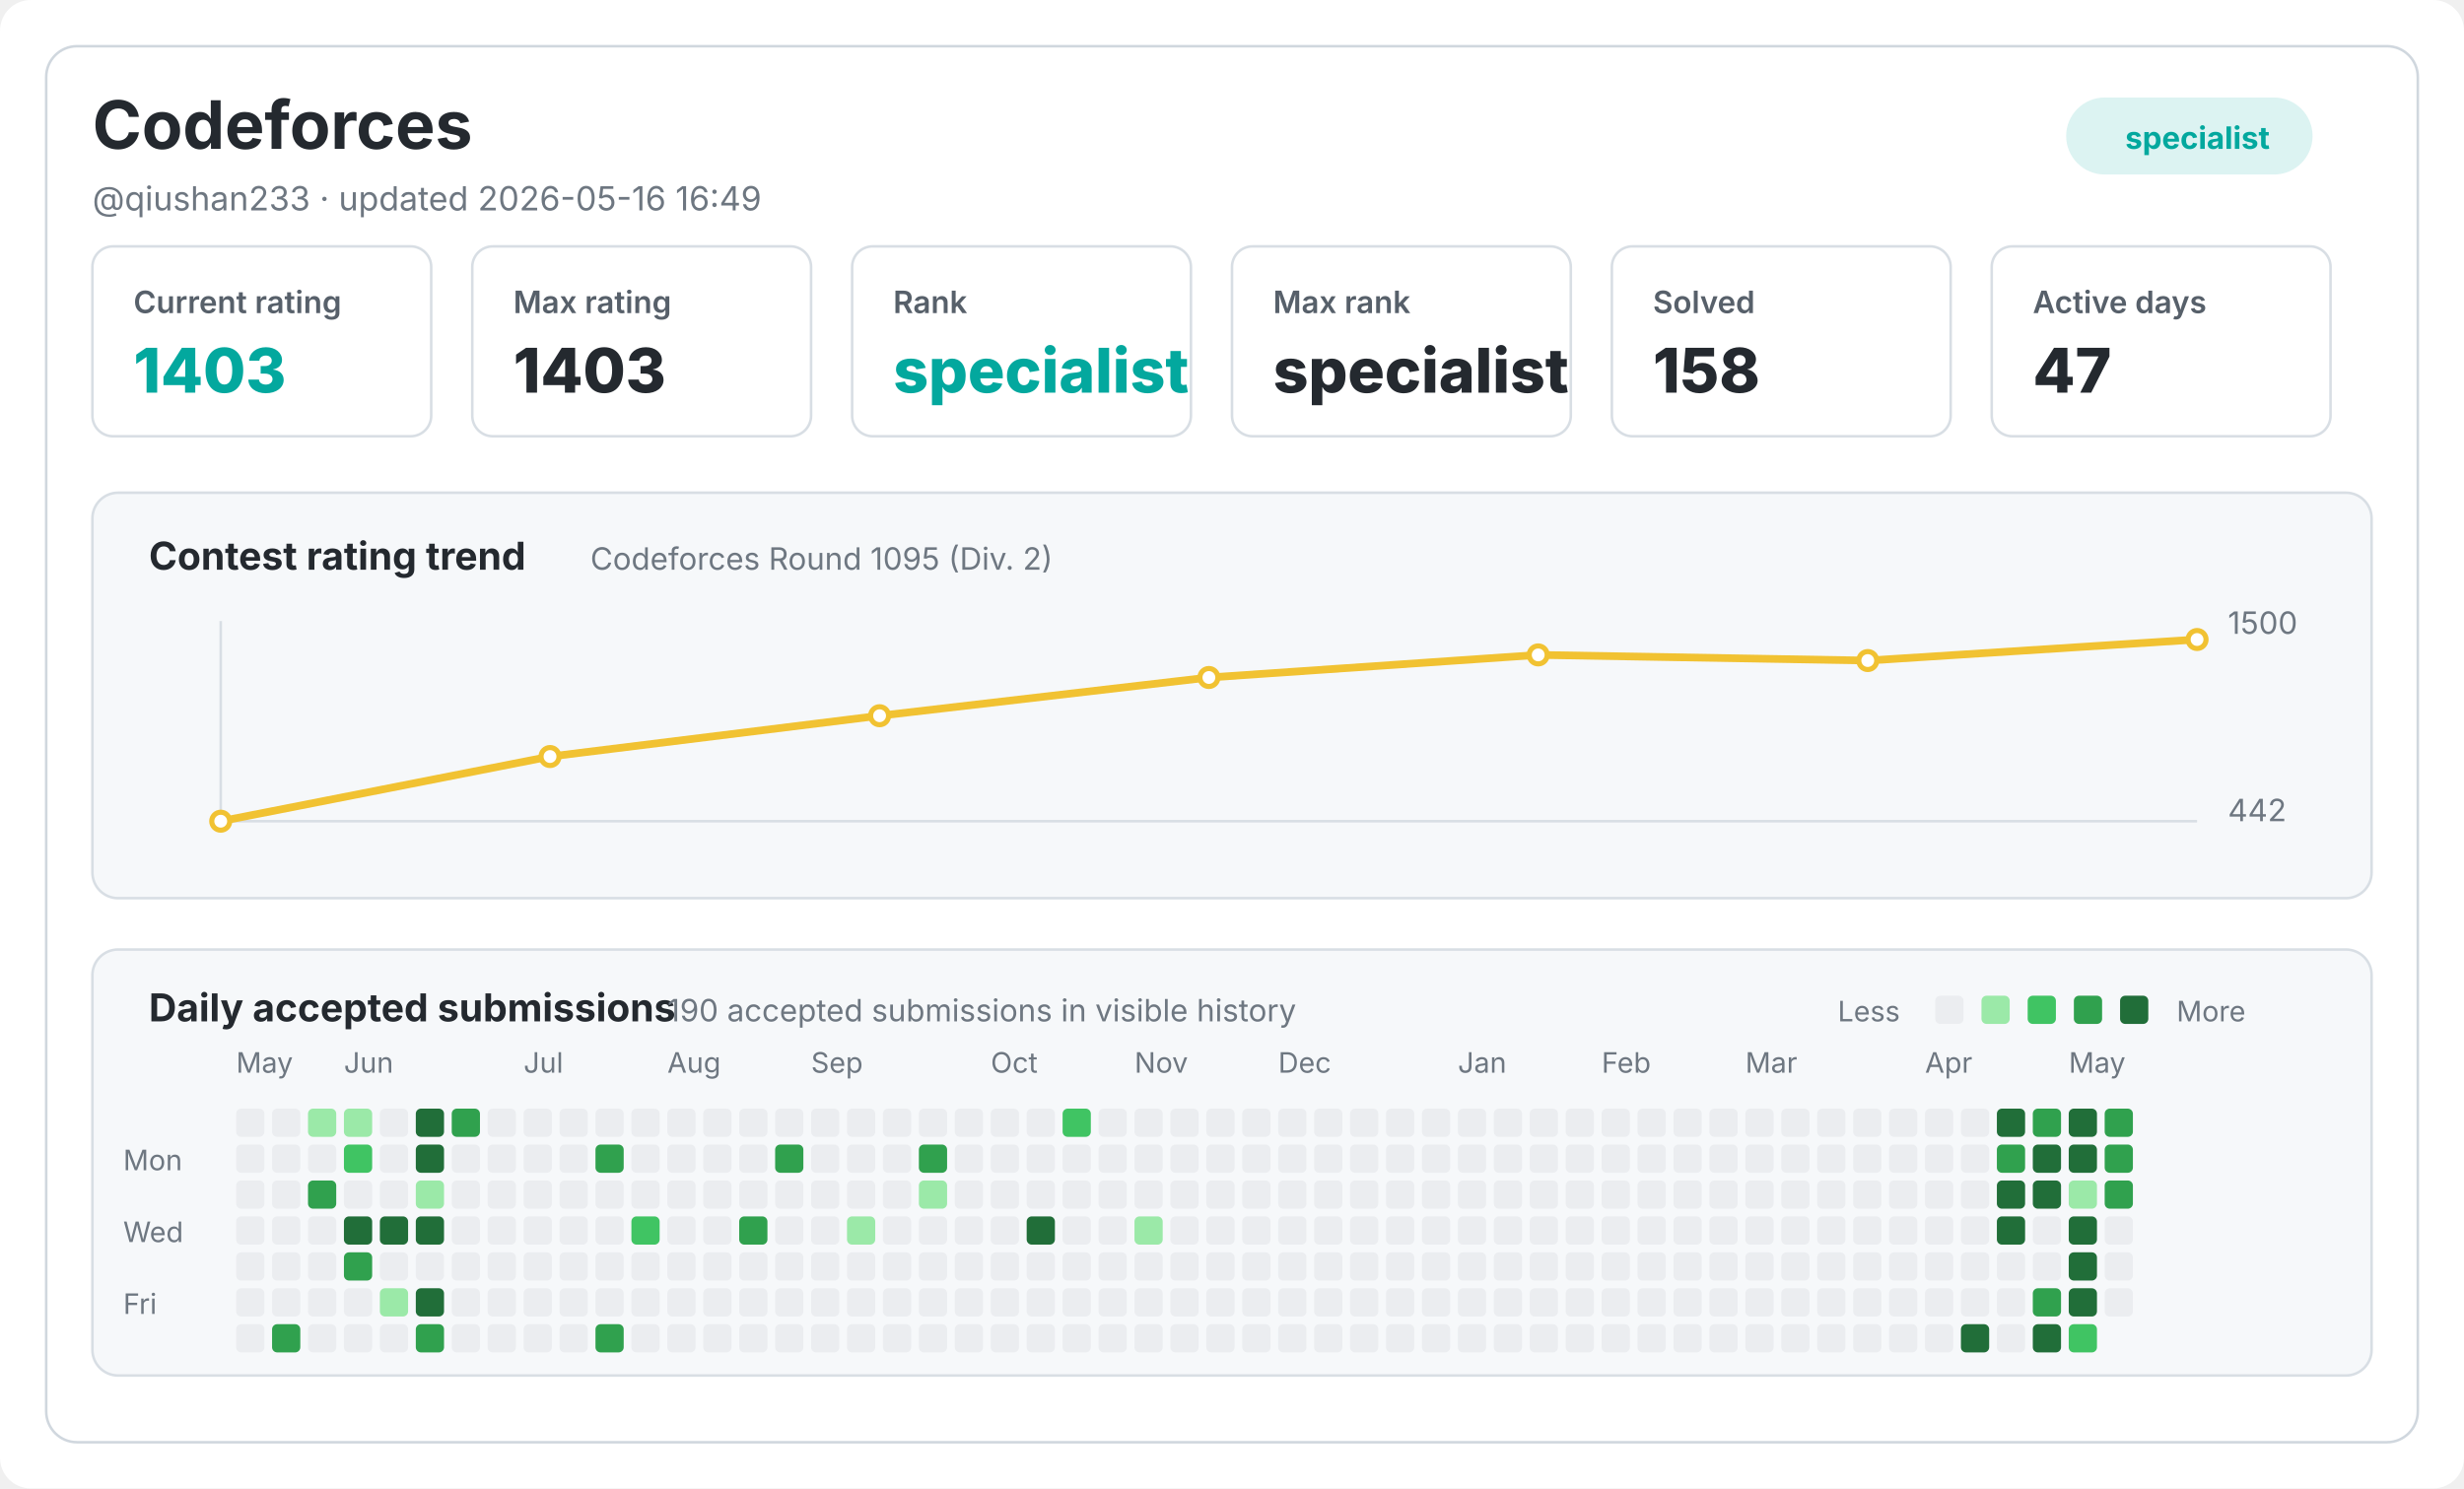
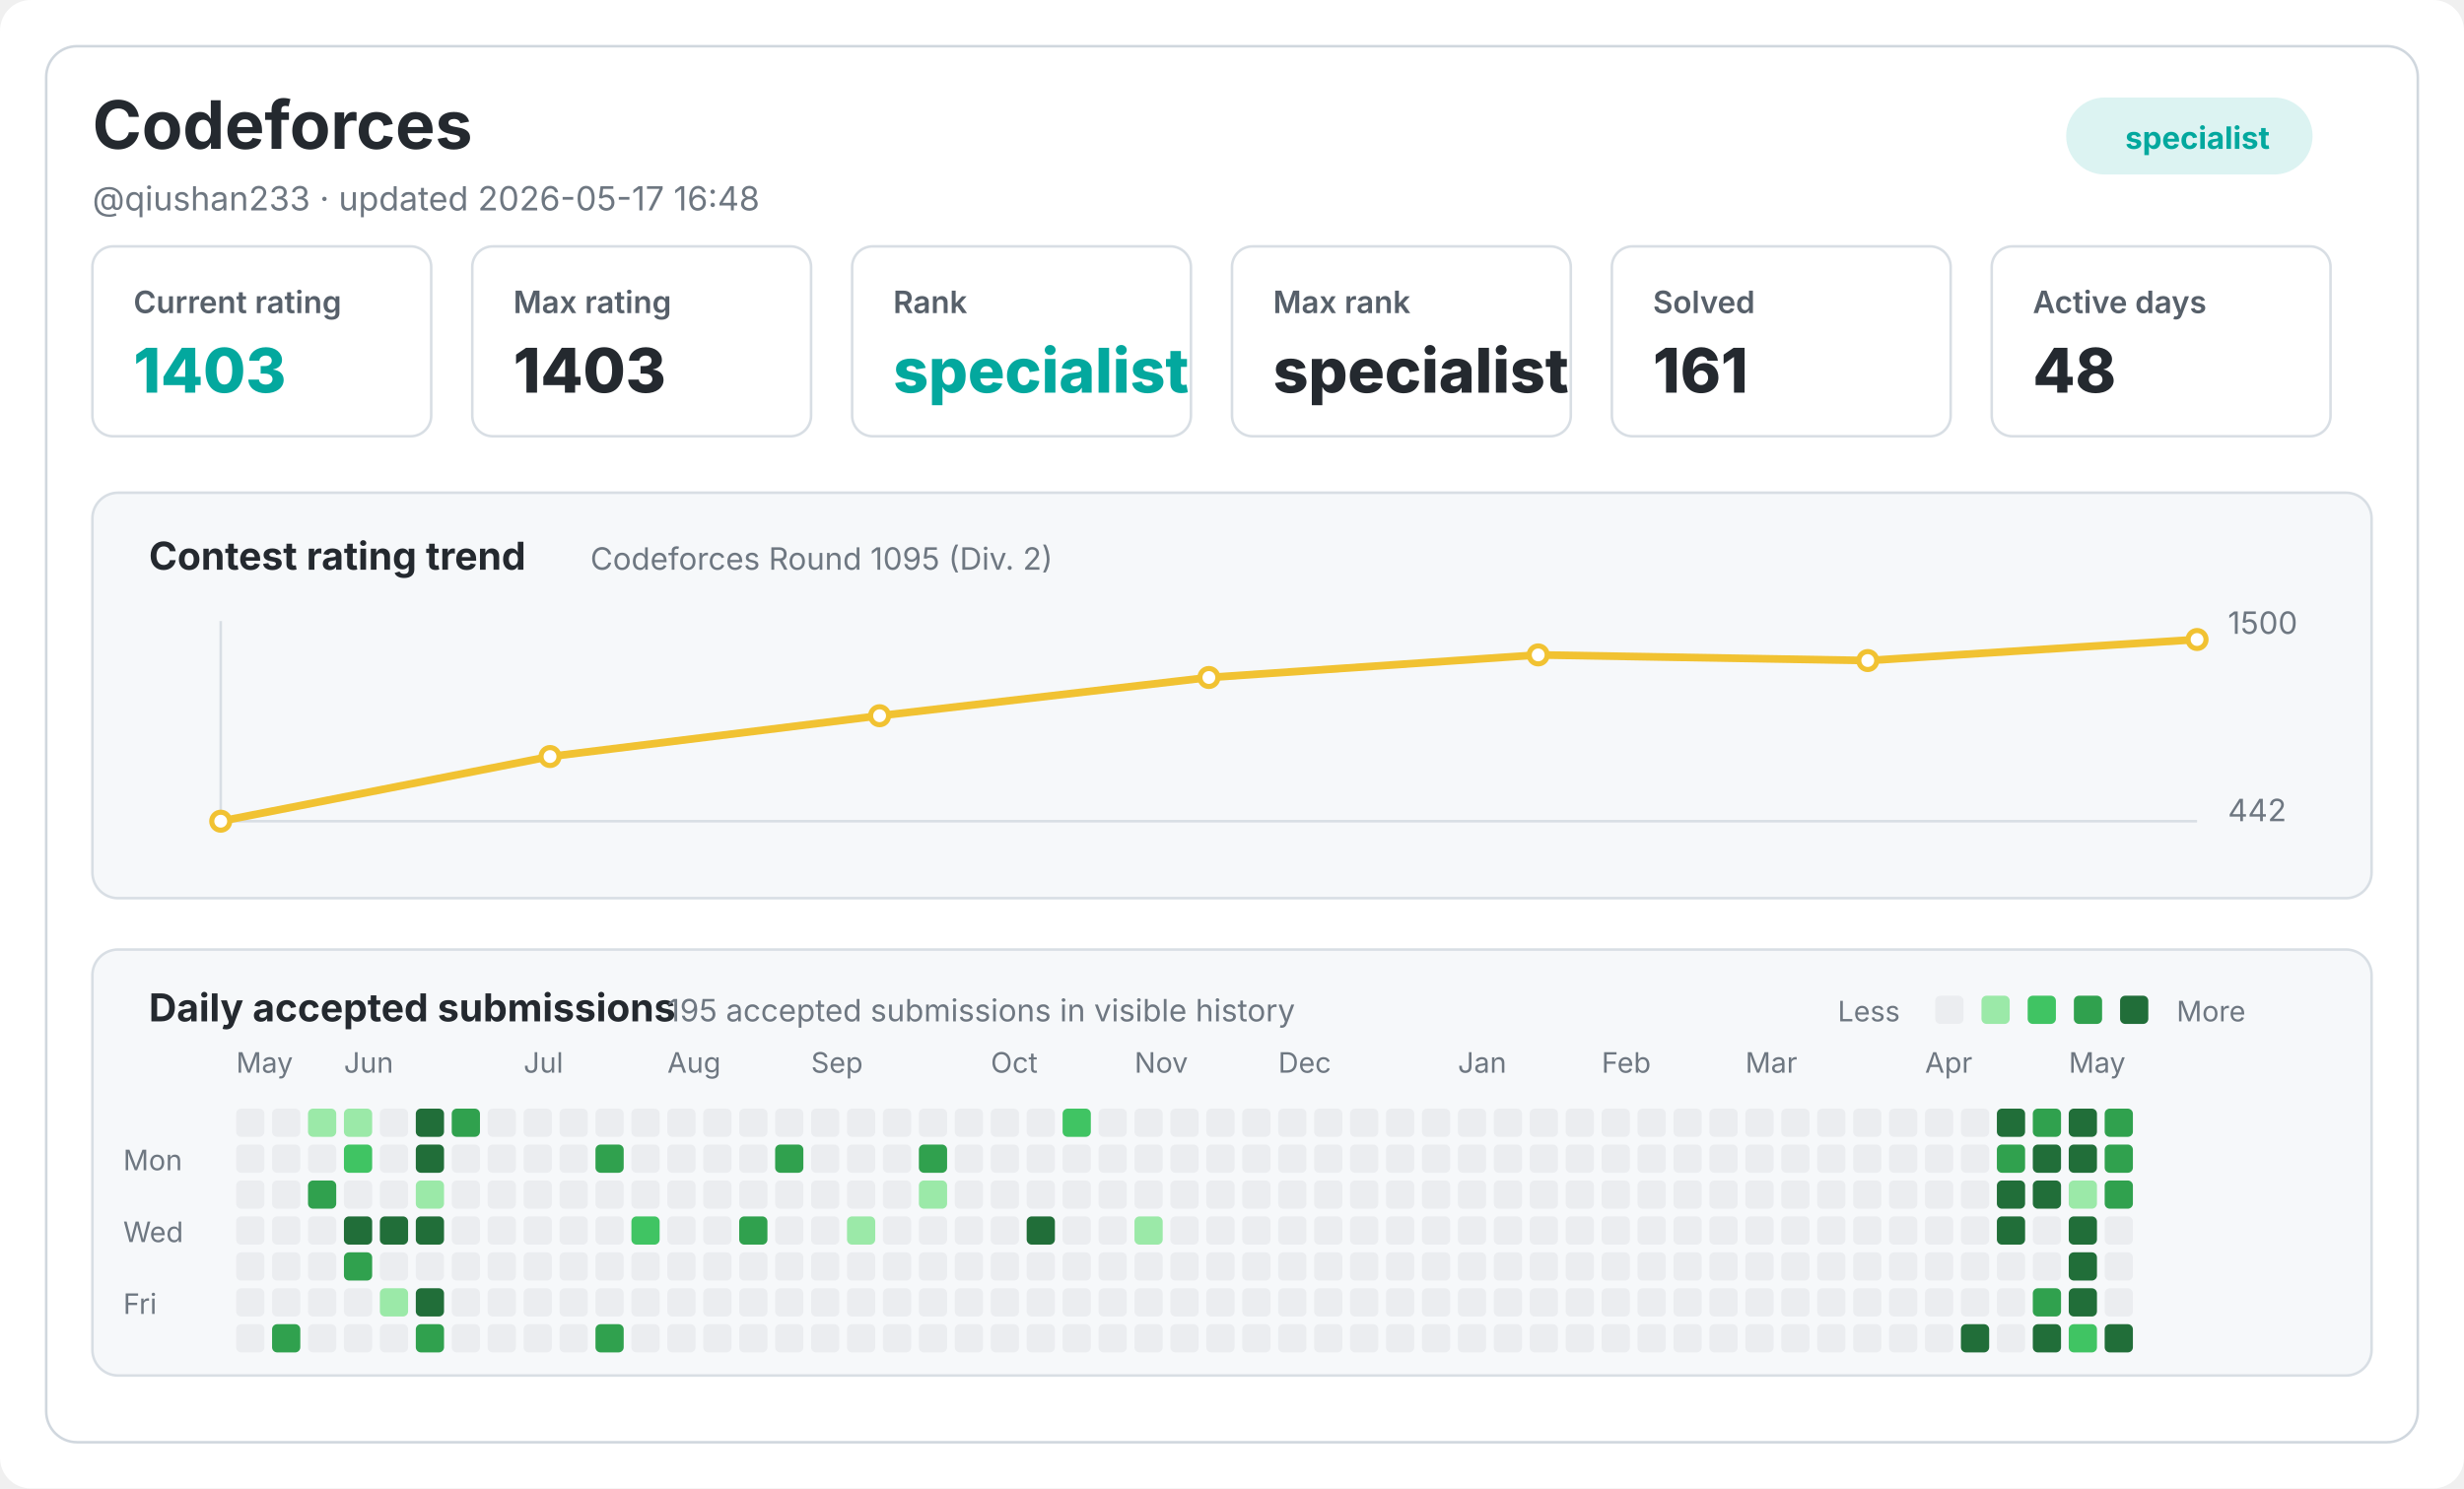
<svg xmlns="http://www.w3.org/2000/svg" width="960" height="580" viewBox="0 0 960 580" role="img" aria-label="Codeforces statistics for qiushan233">
  <style>
  .bg { fill: #ffffff; }
  .shell { fill: #ffffff; stroke: #d0d7de; }
  .soft { fill: #f6f8fa; stroke: #d8dee4; }
  .metric-card { fill: #ffffff; stroke: #d8dee4; }
  .title { font: 700 26px -apple-system,BlinkMacSystemFont,"Segoe UI",sans-serif; fill: #24292f; }
  .subtitle { font: 13px -apple-system,BlinkMacSystemFont,"Segoe UI",sans-serif; fill: #6e7781; }
  .section-title { font: 700 15px -apple-system,BlinkMacSystemFont,"Segoe UI",sans-serif; fill: #24292f; }
  .metric-label { font: 600 12px -apple-system,BlinkMacSystemFont,"Segoe UI",sans-serif; fill: #57606a; }
  .metric-value { font: 800 24px -apple-system,BlinkMacSystemFont,"Segoe UI",sans-serif; fill: #24292f; }
  .muted { font: 12px -apple-system,BlinkMacSystemFont,"Segoe UI",sans-serif; fill: #6e7781; }
  .small { font-size: 11px; }
  .rank { fill: #03a89e; }
  .grid { stroke: #d8dee4; stroke-width: 1; }
  .badge-bg { fill: #03a89e; opacity: 0.14; }
  .badge-text { font: 700 12px -apple-system,BlinkMacSystemFont,"Segoe UI",sans-serif; fill: #03a89e; }
  .heat-cell { cursor: default; transition: stroke 0.12s ease, stroke-width 0.12s ease; }
  .heat-cell:hover { stroke: #0969da; stroke-width: 1.5; }
</style>
  <rect class="bg" width="960" height="580" rx="12" />
  <rect class="shell" x="18" y="18" width="924" height="544" rx="12" />
  <text x="36" y="58" class="title">Codeforces</text>
-   <text x="36" y="82" class="subtitle">@qiushan233 · updated 2026-05-16 16:49</text>
+   <text x="36" y="82" class="subtitle">@qiushan233 · updated 2026-05-17 16:48</text>
  <rect x="805" y="38" width="96" height="30" rx="15" class="badge-bg" />
  <text x="828" y="58" class="badge-text">specialist</text>
  <rect x="36" y="96" width="132" height="74" rx="8" class="metric-card" />
  <text x="52" y="122" class="metric-label">Current rating</text>
  <text x="52" y="153" class="metric-value rank">1403</text>
  <rect x="184" y="96" width="132" height="74" rx="8" class="metric-card" />
  <text x="200" y="122" class="metric-label">Max rating</text>
  <text x="200" y="153" class="metric-value">1403</text>
  <rect x="332" y="96" width="132" height="74" rx="8" class="metric-card" />
  <text x="348" y="122" class="metric-label">Rank</text>
  <text x="348" y="153" class="metric-value rank">specialist</text>
  <rect x="480" y="96" width="132" height="74" rx="8" class="metric-card" />
  <text x="496" y="122" class="metric-label">Max rank</text>
  <text x="496" y="153" class="metric-value">specialist</text>
  <rect x="628" y="96" width="132" height="74" rx="8" class="metric-card" />
  <text x="644" y="122" class="metric-label">Solved</text>
-   <text x="644" y="153" class="metric-value">158</text>
+   <text x="644" y="153" class="metric-value">161</text>
  <rect x="776" y="96" width="132" height="74" rx="8" class="metric-card" />
  <text x="792" y="122" class="metric-label">Active days</text>
-   <text x="792" y="153" class="metric-value">47</text>
+   <text x="792" y="153" class="metric-value">48</text>
  <rect class="soft" x="36" y="192" width="888" height="158" rx="10" />
  <text x="58" y="222" class="section-title">Contest rating trend</text>
  <text x="230" y="222" class="muted">Codeforces Round 1095 (Div. 2)</text>
  <line x1="86" y1="320" x2="856" y2="320" class="grid" />
  <line x1="86" y1="242" x2="86" y2="320" class="grid" />
  <text x="868" y="247" class="muted">1500</text>
  <text x="868" y="320" class="muted">442</text>
  <polyline points="86.0,320.0 214.3,294.8 342.7,278.9 471.0,264.0 599.3,255.2 727.7,257.4 856.0,249.2" fill="none" stroke="#f1c232" stroke-width="3" stroke-linecap="round" stroke-linejoin="round" />
  <circle cx="86.0" cy="320.0" r="3.5" fill="#fff" stroke="#f1c232" stroke-width="2" />
  <circle cx="214.3" cy="294.8" r="3.5" fill="#fff" stroke="#f1c232" stroke-width="2" />
  <circle cx="342.7" cy="278.9" r="3.5" fill="#fff" stroke="#f1c232" stroke-width="2" />
  <circle cx="471.0" cy="264.0" r="3.5" fill="#fff" stroke="#f1c232" stroke-width="2" />
  <circle cx="599.3" cy="255.2" r="3.5" fill="#fff" stroke="#f1c232" stroke-width="2" />
  <circle cx="727.7" cy="257.4" r="3.5" fill="#fff" stroke="#f1c232" stroke-width="2" />
  <circle cx="856.0" cy="249.2" r="3.5" fill="#fff" stroke="#f1c232" stroke-width="2" />
  <rect class="soft" x="36" y="370" width="888" height="166" rx="10" />
  <text x="58" y="398" class="section-title">Daily accepted submissions</text>
-   <text x="260" y="398" class="muted">190 accepted submissions in visible history</text>
+   <text x="260" y="398" class="muted">195 accepted submissions in visible history</text>
  <text x="92" y="418" class="muted small">May</text>
  <text x="134" y="418" class="muted small">Jun</text>
  <text x="204" y="418" class="muted small">Jul</text>
  <text x="260" y="418" class="muted small">Aug</text>
  <text x="316" y="418" class="muted small">Sep</text>
  <text x="386" y="418" class="muted small">Oct</text>
  <text x="442" y="418" class="muted small">Nov</text>
  <text x="498" y="418" class="muted small">Dec</text>
  <text x="568" y="418" class="muted small">Jan</text>
  <text x="624" y="418" class="muted small">Feb</text>
  <text x="680" y="418" class="muted small">Mar</text>
  <text x="750" y="418" class="muted small">Apr</text>
  <text x="806" y="418" class="muted small">May</text>
  <text x="48" y="456" class="muted small">Mon</text>
  <text x="48" y="484" class="muted small">Wed</text>
  <text x="48" y="512" class="muted small">Fri</text>
  <rect class="heat-cell" x="92" y="432" width="11" height="11" rx="2" fill="#ebedf0" />
  <rect class="heat-cell" x="92" y="446" width="11" height="11" rx="2" fill="#ebedf0" />
  <rect class="heat-cell" x="92" y="460" width="11" height="11" rx="2" fill="#ebedf0" />
  <rect class="heat-cell" x="92" y="474" width="11" height="11" rx="2" fill="#ebedf0" />
  <rect class="heat-cell" x="92" y="488" width="11" height="11" rx="2" fill="#ebedf0" />
  <rect class="heat-cell" x="92" y="502" width="11" height="11" rx="2" fill="#ebedf0" />
  <rect class="heat-cell" x="92" y="516" width="11" height="11" rx="2" fill="#ebedf0" />
  <rect class="heat-cell" x="106" y="432" width="11" height="11" rx="2" fill="#ebedf0" />
  <rect class="heat-cell" x="106" y="446" width="11" height="11" rx="2" fill="#ebedf0" />
  <rect class="heat-cell" x="106" y="460" width="11" height="11" rx="2" fill="#ebedf0" />
  <rect class="heat-cell" x="106" y="474" width="11" height="11" rx="2" fill="#ebedf0" />
  <rect class="heat-cell" x="106" y="488" width="11" height="11" rx="2" fill="#ebedf0" />
  <rect class="heat-cell" x="106" y="502" width="11" height="11" rx="2" fill="#ebedf0" />
  <rect class="heat-cell" x="106" y="516" width="11" height="11" rx="2" fill="#30a14e" />
  <rect class="heat-cell" x="120" y="432" width="11" height="11" rx="2" fill="#9be9a8" />
  <rect class="heat-cell" x="120" y="446" width="11" height="11" rx="2" fill="#ebedf0" />
  <rect class="heat-cell" x="120" y="460" width="11" height="11" rx="2" fill="#30a14e" />
  <rect class="heat-cell" x="120" y="474" width="11" height="11" rx="2" fill="#ebedf0" />
  <rect class="heat-cell" x="120" y="488" width="11" height="11" rx="2" fill="#ebedf0" />
  <rect class="heat-cell" x="120" y="502" width="11" height="11" rx="2" fill="#ebedf0" />
  <rect class="heat-cell" x="120" y="516" width="11" height="11" rx="2" fill="#ebedf0" />
  <rect class="heat-cell" x="134" y="432" width="11" height="11" rx="2" fill="#9be9a8" />
  <rect class="heat-cell" x="134" y="446" width="11" height="11" rx="2" fill="#40c463" />
  <rect class="heat-cell" x="134" y="460" width="11" height="11" rx="2" fill="#ebedf0" />
  <rect class="heat-cell" x="134" y="474" width="11" height="11" rx="2" fill="#216e39" />
  <rect class="heat-cell" x="134" y="488" width="11" height="11" rx="2" fill="#30a14e" />
  <rect class="heat-cell" x="134" y="502" width="11" height="11" rx="2" fill="#ebedf0" />
  <rect class="heat-cell" x="134" y="516" width="11" height="11" rx="2" fill="#ebedf0" />
  <rect class="heat-cell" x="148" y="432" width="11" height="11" rx="2" fill="#ebedf0" />
  <rect class="heat-cell" x="148" y="446" width="11" height="11" rx="2" fill="#ebedf0" />
  <rect class="heat-cell" x="148" y="460" width="11" height="11" rx="2" fill="#ebedf0" />
  <rect class="heat-cell" x="148" y="474" width="11" height="11" rx="2" fill="#216e39" />
  <rect class="heat-cell" x="148" y="488" width="11" height="11" rx="2" fill="#ebedf0" />
  <rect class="heat-cell" x="148" y="502" width="11" height="11" rx="2" fill="#9be9a8" />
  <rect class="heat-cell" x="148" y="516" width="11" height="11" rx="2" fill="#ebedf0" />
  <rect class="heat-cell" x="162" y="432" width="11" height="11" rx="2" fill="#216e39" />
  <rect class="heat-cell" x="162" y="446" width="11" height="11" rx="2" fill="#216e39" />
  <rect class="heat-cell" x="162" y="460" width="11" height="11" rx="2" fill="#9be9a8" />
  <rect class="heat-cell" x="162" y="474" width="11" height="11" rx="2" fill="#216e39" />
  <rect class="heat-cell" x="162" y="488" width="11" height="11" rx="2" fill="#ebedf0" />
  <rect class="heat-cell" x="162" y="502" width="11" height="11" rx="2" fill="#216e39" />
  <rect class="heat-cell" x="162" y="516" width="11" height="11" rx="2" fill="#30a14e" />
  <rect class="heat-cell" x="176" y="432" width="11" height="11" rx="2" fill="#30a14e" />
  <rect class="heat-cell" x="176" y="446" width="11" height="11" rx="2" fill="#ebedf0" />
  <rect class="heat-cell" x="176" y="460" width="11" height="11" rx="2" fill="#ebedf0" />
  <rect class="heat-cell" x="176" y="474" width="11" height="11" rx="2" fill="#ebedf0" />
  <rect class="heat-cell" x="176" y="488" width="11" height="11" rx="2" fill="#ebedf0" />
  <rect class="heat-cell" x="176" y="502" width="11" height="11" rx="2" fill="#ebedf0" />
  <rect class="heat-cell" x="176" y="516" width="11" height="11" rx="2" fill="#ebedf0" />
  <rect class="heat-cell" x="190" y="432" width="11" height="11" rx="2" fill="#ebedf0" />
  <rect class="heat-cell" x="190" y="446" width="11" height="11" rx="2" fill="#ebedf0" />
  <rect class="heat-cell" x="190" y="460" width="11" height="11" rx="2" fill="#ebedf0" />
  <rect class="heat-cell" x="190" y="474" width="11" height="11" rx="2" fill="#ebedf0" />
  <rect class="heat-cell" x="190" y="488" width="11" height="11" rx="2" fill="#ebedf0" />
  <rect class="heat-cell" x="190" y="502" width="11" height="11" rx="2" fill="#ebedf0" />
  <rect class="heat-cell" x="190" y="516" width="11" height="11" rx="2" fill="#ebedf0" />
  <rect class="heat-cell" x="204" y="432" width="11" height="11" rx="2" fill="#ebedf0" />
  <rect class="heat-cell" x="204" y="446" width="11" height="11" rx="2" fill="#ebedf0" />
  <rect class="heat-cell" x="204" y="460" width="11" height="11" rx="2" fill="#ebedf0" />
  <rect class="heat-cell" x="204" y="474" width="11" height="11" rx="2" fill="#ebedf0" />
  <rect class="heat-cell" x="204" y="488" width="11" height="11" rx="2" fill="#ebedf0" />
  <rect class="heat-cell" x="204" y="502" width="11" height="11" rx="2" fill="#ebedf0" />
  <rect class="heat-cell" x="204" y="516" width="11" height="11" rx="2" fill="#ebedf0" />
  <rect class="heat-cell" x="218" y="432" width="11" height="11" rx="2" fill="#ebedf0" />
  <rect class="heat-cell" x="218" y="446" width="11" height="11" rx="2" fill="#ebedf0" />
  <rect class="heat-cell" x="218" y="460" width="11" height="11" rx="2" fill="#ebedf0" />
  <rect class="heat-cell" x="218" y="474" width="11" height="11" rx="2" fill="#ebedf0" />
  <rect class="heat-cell" x="218" y="488" width="11" height="11" rx="2" fill="#ebedf0" />
  <rect class="heat-cell" x="218" y="502" width="11" height="11" rx="2" fill="#ebedf0" />
  <rect class="heat-cell" x="218" y="516" width="11" height="11" rx="2" fill="#ebedf0" />
  <rect class="heat-cell" x="232" y="432" width="11" height="11" rx="2" fill="#ebedf0" />
  <rect class="heat-cell" x="232" y="446" width="11" height="11" rx="2" fill="#30a14e" />
  <rect class="heat-cell" x="232" y="460" width="11" height="11" rx="2" fill="#ebedf0" />
  <rect class="heat-cell" x="232" y="474" width="11" height="11" rx="2" fill="#ebedf0" />
  <rect class="heat-cell" x="232" y="488" width="11" height="11" rx="2" fill="#ebedf0" />
  <rect class="heat-cell" x="232" y="502" width="11" height="11" rx="2" fill="#ebedf0" />
  <rect class="heat-cell" x="232" y="516" width="11" height="11" rx="2" fill="#30a14e" />
  <rect class="heat-cell" x="246" y="432" width="11" height="11" rx="2" fill="#ebedf0" />
  <rect class="heat-cell" x="246" y="446" width="11" height="11" rx="2" fill="#ebedf0" />
  <rect class="heat-cell" x="246" y="460" width="11" height="11" rx="2" fill="#ebedf0" />
  <rect class="heat-cell" x="246" y="474" width="11" height="11" rx="2" fill="#40c463" />
  <rect class="heat-cell" x="246" y="488" width="11" height="11" rx="2" fill="#ebedf0" />
  <rect class="heat-cell" x="246" y="502" width="11" height="11" rx="2" fill="#ebedf0" />
  <rect class="heat-cell" x="246" y="516" width="11" height="11" rx="2" fill="#ebedf0" />
  <rect class="heat-cell" x="260" y="432" width="11" height="11" rx="2" fill="#ebedf0" />
  <rect class="heat-cell" x="260" y="446" width="11" height="11" rx="2" fill="#ebedf0" />
  <rect class="heat-cell" x="260" y="460" width="11" height="11" rx="2" fill="#ebedf0" />
  <rect class="heat-cell" x="260" y="474" width="11" height="11" rx="2" fill="#ebedf0" />
  <rect class="heat-cell" x="260" y="488" width="11" height="11" rx="2" fill="#ebedf0" />
  <rect class="heat-cell" x="260" y="502" width="11" height="11" rx="2" fill="#ebedf0" />
  <rect class="heat-cell" x="260" y="516" width="11" height="11" rx="2" fill="#ebedf0" />
  <rect class="heat-cell" x="274" y="432" width="11" height="11" rx="2" fill="#ebedf0" />
  <rect class="heat-cell" x="274" y="446" width="11" height="11" rx="2" fill="#ebedf0" />
  <rect class="heat-cell" x="274" y="460" width="11" height="11" rx="2" fill="#ebedf0" />
  <rect class="heat-cell" x="274" y="474" width="11" height="11" rx="2" fill="#ebedf0" />
  <rect class="heat-cell" x="274" y="488" width="11" height="11" rx="2" fill="#ebedf0" />
  <rect class="heat-cell" x="274" y="502" width="11" height="11" rx="2" fill="#ebedf0" />
  <rect class="heat-cell" x="274" y="516" width="11" height="11" rx="2" fill="#ebedf0" />
  <rect class="heat-cell" x="288" y="432" width="11" height="11" rx="2" fill="#ebedf0" />
  <rect class="heat-cell" x="288" y="446" width="11" height="11" rx="2" fill="#ebedf0" />
  <rect class="heat-cell" x="288" y="460" width="11" height="11" rx="2" fill="#ebedf0" />
  <rect class="heat-cell" x="288" y="474" width="11" height="11" rx="2" fill="#30a14e" />
  <rect class="heat-cell" x="288" y="488" width="11" height="11" rx="2" fill="#ebedf0" />
  <rect class="heat-cell" x="288" y="502" width="11" height="11" rx="2" fill="#ebedf0" />
  <rect class="heat-cell" x="288" y="516" width="11" height="11" rx="2" fill="#ebedf0" />
  <rect class="heat-cell" x="302" y="432" width="11" height="11" rx="2" fill="#ebedf0" />
  <rect class="heat-cell" x="302" y="446" width="11" height="11" rx="2" fill="#30a14e" />
  <rect class="heat-cell" x="302" y="460" width="11" height="11" rx="2" fill="#ebedf0" />
  <rect class="heat-cell" x="302" y="474" width="11" height="11" rx="2" fill="#ebedf0" />
  <rect class="heat-cell" x="302" y="488" width="11" height="11" rx="2" fill="#ebedf0" />
  <rect class="heat-cell" x="302" y="502" width="11" height="11" rx="2" fill="#ebedf0" />
  <rect class="heat-cell" x="302" y="516" width="11" height="11" rx="2" fill="#ebedf0" />
  <rect class="heat-cell" x="316" y="432" width="11" height="11" rx="2" fill="#ebedf0" />
  <rect class="heat-cell" x="316" y="446" width="11" height="11" rx="2" fill="#ebedf0" />
  <rect class="heat-cell" x="316" y="460" width="11" height="11" rx="2" fill="#ebedf0" />
  <rect class="heat-cell" x="316" y="474" width="11" height="11" rx="2" fill="#ebedf0" />
  <rect class="heat-cell" x="316" y="488" width="11" height="11" rx="2" fill="#ebedf0" />
  <rect class="heat-cell" x="316" y="502" width="11" height="11" rx="2" fill="#ebedf0" />
  <rect class="heat-cell" x="316" y="516" width="11" height="11" rx="2" fill="#ebedf0" />
  <rect class="heat-cell" x="330" y="432" width="11" height="11" rx="2" fill="#ebedf0" />
  <rect class="heat-cell" x="330" y="446" width="11" height="11" rx="2" fill="#ebedf0" />
  <rect class="heat-cell" x="330" y="460" width="11" height="11" rx="2" fill="#ebedf0" />
  <rect class="heat-cell" x="330" y="474" width="11" height="11" rx="2" fill="#9be9a8" />
  <rect class="heat-cell" x="330" y="488" width="11" height="11" rx="2" fill="#ebedf0" />
  <rect class="heat-cell" x="330" y="502" width="11" height="11" rx="2" fill="#ebedf0" />
  <rect class="heat-cell" x="330" y="516" width="11" height="11" rx="2" fill="#ebedf0" />
  <rect class="heat-cell" x="344" y="432" width="11" height="11" rx="2" fill="#ebedf0" />
  <rect class="heat-cell" x="344" y="446" width="11" height="11" rx="2" fill="#ebedf0" />
  <rect class="heat-cell" x="344" y="460" width="11" height="11" rx="2" fill="#ebedf0" />
  <rect class="heat-cell" x="344" y="474" width="11" height="11" rx="2" fill="#ebedf0" />
  <rect class="heat-cell" x="344" y="488" width="11" height="11" rx="2" fill="#ebedf0" />
  <rect class="heat-cell" x="344" y="502" width="11" height="11" rx="2" fill="#ebedf0" />
  <rect class="heat-cell" x="344" y="516" width="11" height="11" rx="2" fill="#ebedf0" />
  <rect class="heat-cell" x="358" y="432" width="11" height="11" rx="2" fill="#ebedf0" />
  <rect class="heat-cell" x="358" y="446" width="11" height="11" rx="2" fill="#30a14e" />
  <rect class="heat-cell" x="358" y="460" width="11" height="11" rx="2" fill="#9be9a8" />
  <rect class="heat-cell" x="358" y="474" width="11" height="11" rx="2" fill="#ebedf0" />
  <rect class="heat-cell" x="358" y="488" width="11" height="11" rx="2" fill="#ebedf0" />
  <rect class="heat-cell" x="358" y="502" width="11" height="11" rx="2" fill="#ebedf0" />
  <rect class="heat-cell" x="358" y="516" width="11" height="11" rx="2" fill="#ebedf0" />
  <rect class="heat-cell" x="372" y="432" width="11" height="11" rx="2" fill="#ebedf0" />
  <rect class="heat-cell" x="372" y="446" width="11" height="11" rx="2" fill="#ebedf0" />
  <rect class="heat-cell" x="372" y="460" width="11" height="11" rx="2" fill="#ebedf0" />
  <rect class="heat-cell" x="372" y="474" width="11" height="11" rx="2" fill="#ebedf0" />
  <rect class="heat-cell" x="372" y="488" width="11" height="11" rx="2" fill="#ebedf0" />
  <rect class="heat-cell" x="372" y="502" width="11" height="11" rx="2" fill="#ebedf0" />
  <rect class="heat-cell" x="372" y="516" width="11" height="11" rx="2" fill="#ebedf0" />
  <rect class="heat-cell" x="386" y="432" width="11" height="11" rx="2" fill="#ebedf0" />
  <rect class="heat-cell" x="386" y="446" width="11" height="11" rx="2" fill="#ebedf0" />
  <rect class="heat-cell" x="386" y="460" width="11" height="11" rx="2" fill="#ebedf0" />
  <rect class="heat-cell" x="386" y="474" width="11" height="11" rx="2" fill="#ebedf0" />
  <rect class="heat-cell" x="386" y="488" width="11" height="11" rx="2" fill="#ebedf0" />
  <rect class="heat-cell" x="386" y="502" width="11" height="11" rx="2" fill="#ebedf0" />
  <rect class="heat-cell" x="386" y="516" width="11" height="11" rx="2" fill="#ebedf0" />
  <rect class="heat-cell" x="400" y="432" width="11" height="11" rx="2" fill="#ebedf0" />
  <rect class="heat-cell" x="400" y="446" width="11" height="11" rx="2" fill="#ebedf0" />
  <rect class="heat-cell" x="400" y="460" width="11" height="11" rx="2" fill="#ebedf0" />
  <rect class="heat-cell" x="400" y="474" width="11" height="11" rx="2" fill="#216e39" />
  <rect class="heat-cell" x="400" y="488" width="11" height="11" rx="2" fill="#ebedf0" />
  <rect class="heat-cell" x="400" y="502" width="11" height="11" rx="2" fill="#ebedf0" />
  <rect class="heat-cell" x="400" y="516" width="11" height="11" rx="2" fill="#ebedf0" />
  <rect class="heat-cell" x="414" y="432" width="11" height="11" rx="2" fill="#40c463" />
  <rect class="heat-cell" x="414" y="446" width="11" height="11" rx="2" fill="#ebedf0" />
  <rect class="heat-cell" x="414" y="460" width="11" height="11" rx="2" fill="#ebedf0" />
  <rect class="heat-cell" x="414" y="474" width="11" height="11" rx="2" fill="#ebedf0" />
  <rect class="heat-cell" x="414" y="488" width="11" height="11" rx="2" fill="#ebedf0" />
  <rect class="heat-cell" x="414" y="502" width="11" height="11" rx="2" fill="#ebedf0" />
  <rect class="heat-cell" x="414" y="516" width="11" height="11" rx="2" fill="#ebedf0" />
  <rect class="heat-cell" x="428" y="432" width="11" height="11" rx="2" fill="#ebedf0" />
  <rect class="heat-cell" x="428" y="446" width="11" height="11" rx="2" fill="#ebedf0" />
  <rect class="heat-cell" x="428" y="460" width="11" height="11" rx="2" fill="#ebedf0" />
  <rect class="heat-cell" x="428" y="474" width="11" height="11" rx="2" fill="#ebedf0" />
  <rect class="heat-cell" x="428" y="488" width="11" height="11" rx="2" fill="#ebedf0" />
  <rect class="heat-cell" x="428" y="502" width="11" height="11" rx="2" fill="#ebedf0" />
  <rect class="heat-cell" x="428" y="516" width="11" height="11" rx="2" fill="#ebedf0" />
  <rect class="heat-cell" x="442" y="432" width="11" height="11" rx="2" fill="#ebedf0" />
  <rect class="heat-cell" x="442" y="446" width="11" height="11" rx="2" fill="#ebedf0" />
  <rect class="heat-cell" x="442" y="460" width="11" height="11" rx="2" fill="#ebedf0" />
  <rect class="heat-cell" x="442" y="474" width="11" height="11" rx="2" fill="#9be9a8" />
  <rect class="heat-cell" x="442" y="488" width="11" height="11" rx="2" fill="#ebedf0" />
  <rect class="heat-cell" x="442" y="502" width="11" height="11" rx="2" fill="#ebedf0" />
  <rect class="heat-cell" x="442" y="516" width="11" height="11" rx="2" fill="#ebedf0" />
  <rect class="heat-cell" x="456" y="432" width="11" height="11" rx="2" fill="#ebedf0" />
  <rect class="heat-cell" x="456" y="446" width="11" height="11" rx="2" fill="#ebedf0" />
  <rect class="heat-cell" x="456" y="460" width="11" height="11" rx="2" fill="#ebedf0" />
  <rect class="heat-cell" x="456" y="474" width="11" height="11" rx="2" fill="#ebedf0" />
  <rect class="heat-cell" x="456" y="488" width="11" height="11" rx="2" fill="#ebedf0" />
  <rect class="heat-cell" x="456" y="502" width="11" height="11" rx="2" fill="#ebedf0" />
  <rect class="heat-cell" x="456" y="516" width="11" height="11" rx="2" fill="#ebedf0" />
  <rect class="heat-cell" x="470" y="432" width="11" height="11" rx="2" fill="#ebedf0" />
  <rect class="heat-cell" x="470" y="446" width="11" height="11" rx="2" fill="#ebedf0" />
  <rect class="heat-cell" x="470" y="460" width="11" height="11" rx="2" fill="#ebedf0" />
  <rect class="heat-cell" x="470" y="474" width="11" height="11" rx="2" fill="#ebedf0" />
  <rect class="heat-cell" x="470" y="488" width="11" height="11" rx="2" fill="#ebedf0" />
  <rect class="heat-cell" x="470" y="502" width="11" height="11" rx="2" fill="#ebedf0" />
  <rect class="heat-cell" x="470" y="516" width="11" height="11" rx="2" fill="#ebedf0" />
  <rect class="heat-cell" x="484" y="432" width="11" height="11" rx="2" fill="#ebedf0" />
  <rect class="heat-cell" x="484" y="446" width="11" height="11" rx="2" fill="#ebedf0" />
  <rect class="heat-cell" x="484" y="460" width="11" height="11" rx="2" fill="#ebedf0" />
  <rect class="heat-cell" x="484" y="474" width="11" height="11" rx="2" fill="#ebedf0" />
  <rect class="heat-cell" x="484" y="488" width="11" height="11" rx="2" fill="#ebedf0" />
  <rect class="heat-cell" x="484" y="502" width="11" height="11" rx="2" fill="#ebedf0" />
  <rect class="heat-cell" x="484" y="516" width="11" height="11" rx="2" fill="#ebedf0" />
  <rect class="heat-cell" x="498" y="432" width="11" height="11" rx="2" fill="#ebedf0" />
  <rect class="heat-cell" x="498" y="446" width="11" height="11" rx="2" fill="#ebedf0" />
  <rect class="heat-cell" x="498" y="460" width="11" height="11" rx="2" fill="#ebedf0" />
  <rect class="heat-cell" x="498" y="474" width="11" height="11" rx="2" fill="#ebedf0" />
  <rect class="heat-cell" x="498" y="488" width="11" height="11" rx="2" fill="#ebedf0" />
  <rect class="heat-cell" x="498" y="502" width="11" height="11" rx="2" fill="#ebedf0" />
  <rect class="heat-cell" x="498" y="516" width="11" height="11" rx="2" fill="#ebedf0" />
  <rect class="heat-cell" x="512" y="432" width="11" height="11" rx="2" fill="#ebedf0" />
  <rect class="heat-cell" x="512" y="446" width="11" height="11" rx="2" fill="#ebedf0" />
  <rect class="heat-cell" x="512" y="460" width="11" height="11" rx="2" fill="#ebedf0" />
  <rect class="heat-cell" x="512" y="474" width="11" height="11" rx="2" fill="#ebedf0" />
  <rect class="heat-cell" x="512" y="488" width="11" height="11" rx="2" fill="#ebedf0" />
  <rect class="heat-cell" x="512" y="502" width="11" height="11" rx="2" fill="#ebedf0" />
  <rect class="heat-cell" x="512" y="516" width="11" height="11" rx="2" fill="#ebedf0" />
  <rect class="heat-cell" x="526" y="432" width="11" height="11" rx="2" fill="#ebedf0" />
  <rect class="heat-cell" x="526" y="446" width="11" height="11" rx="2" fill="#ebedf0" />
  <rect class="heat-cell" x="526" y="460" width="11" height="11" rx="2" fill="#ebedf0" />
  <rect class="heat-cell" x="526" y="474" width="11" height="11" rx="2" fill="#ebedf0" />
  <rect class="heat-cell" x="526" y="488" width="11" height="11" rx="2" fill="#ebedf0" />
  <rect class="heat-cell" x="526" y="502" width="11" height="11" rx="2" fill="#ebedf0" />
  <rect class="heat-cell" x="526" y="516" width="11" height="11" rx="2" fill="#ebedf0" />
  <rect class="heat-cell" x="540" y="432" width="11" height="11" rx="2" fill="#ebedf0" />
  <rect class="heat-cell" x="540" y="446" width="11" height="11" rx="2" fill="#ebedf0" />
  <rect class="heat-cell" x="540" y="460" width="11" height="11" rx="2" fill="#ebedf0" />
  <rect class="heat-cell" x="540" y="474" width="11" height="11" rx="2" fill="#ebedf0" />
  <rect class="heat-cell" x="540" y="488" width="11" height="11" rx="2" fill="#ebedf0" />
  <rect class="heat-cell" x="540" y="502" width="11" height="11" rx="2" fill="#ebedf0" />
  <rect class="heat-cell" x="540" y="516" width="11" height="11" rx="2" fill="#ebedf0" />
  <rect class="heat-cell" x="554" y="432" width="11" height="11" rx="2" fill="#ebedf0" />
  <rect class="heat-cell" x="554" y="446" width="11" height="11" rx="2" fill="#ebedf0" />
  <rect class="heat-cell" x="554" y="460" width="11" height="11" rx="2" fill="#ebedf0" />
  <rect class="heat-cell" x="554" y="474" width="11" height="11" rx="2" fill="#ebedf0" />
  <rect class="heat-cell" x="554" y="488" width="11" height="11" rx="2" fill="#ebedf0" />
  <rect class="heat-cell" x="554" y="502" width="11" height="11" rx="2" fill="#ebedf0" />
  <rect class="heat-cell" x="554" y="516" width="11" height="11" rx="2" fill="#ebedf0" />
  <rect class="heat-cell" x="568" y="432" width="11" height="11" rx="2" fill="#ebedf0" />
  <rect class="heat-cell" x="568" y="446" width="11" height="11" rx="2" fill="#ebedf0" />
  <rect class="heat-cell" x="568" y="460" width="11" height="11" rx="2" fill="#ebedf0" />
  <rect class="heat-cell" x="568" y="474" width="11" height="11" rx="2" fill="#ebedf0" />
  <rect class="heat-cell" x="568" y="488" width="11" height="11" rx="2" fill="#ebedf0" />
  <rect class="heat-cell" x="568" y="502" width="11" height="11" rx="2" fill="#ebedf0" />
  <rect class="heat-cell" x="568" y="516" width="11" height="11" rx="2" fill="#ebedf0" />
  <rect class="heat-cell" x="582" y="432" width="11" height="11" rx="2" fill="#ebedf0" />
  <rect class="heat-cell" x="582" y="446" width="11" height="11" rx="2" fill="#ebedf0" />
  <rect class="heat-cell" x="582" y="460" width="11" height="11" rx="2" fill="#ebedf0" />
  <rect class="heat-cell" x="582" y="474" width="11" height="11" rx="2" fill="#ebedf0" />
  <rect class="heat-cell" x="582" y="488" width="11" height="11" rx="2" fill="#ebedf0" />
  <rect class="heat-cell" x="582" y="502" width="11" height="11" rx="2" fill="#ebedf0" />
  <rect class="heat-cell" x="582" y="516" width="11" height="11" rx="2" fill="#ebedf0" />
  <rect class="heat-cell" x="596" y="432" width="11" height="11" rx="2" fill="#ebedf0" />
  <rect class="heat-cell" x="596" y="446" width="11" height="11" rx="2" fill="#ebedf0" />
  <rect class="heat-cell" x="596" y="460" width="11" height="11" rx="2" fill="#ebedf0" />
  <rect class="heat-cell" x="596" y="474" width="11" height="11" rx="2" fill="#ebedf0" />
  <rect class="heat-cell" x="596" y="488" width="11" height="11" rx="2" fill="#ebedf0" />
  <rect class="heat-cell" x="596" y="502" width="11" height="11" rx="2" fill="#ebedf0" />
  <rect class="heat-cell" x="596" y="516" width="11" height="11" rx="2" fill="#ebedf0" />
  <rect class="heat-cell" x="610" y="432" width="11" height="11" rx="2" fill="#ebedf0" />
  <rect class="heat-cell" x="610" y="446" width="11" height="11" rx="2" fill="#ebedf0" />
  <rect class="heat-cell" x="610" y="460" width="11" height="11" rx="2" fill="#ebedf0" />
  <rect class="heat-cell" x="610" y="474" width="11" height="11" rx="2" fill="#ebedf0" />
  <rect class="heat-cell" x="610" y="488" width="11" height="11" rx="2" fill="#ebedf0" />
  <rect class="heat-cell" x="610" y="502" width="11" height="11" rx="2" fill="#ebedf0" />
  <rect class="heat-cell" x="610" y="516" width="11" height="11" rx="2" fill="#ebedf0" />
  <rect class="heat-cell" x="624" y="432" width="11" height="11" rx="2" fill="#ebedf0" />
  <rect class="heat-cell" x="624" y="446" width="11" height="11" rx="2" fill="#ebedf0" />
  <rect class="heat-cell" x="624" y="460" width="11" height="11" rx="2" fill="#ebedf0" />
  <rect class="heat-cell" x="624" y="474" width="11" height="11" rx="2" fill="#ebedf0" />
  <rect class="heat-cell" x="624" y="488" width="11" height="11" rx="2" fill="#ebedf0" />
  <rect class="heat-cell" x="624" y="502" width="11" height="11" rx="2" fill="#ebedf0" />
  <rect class="heat-cell" x="624" y="516" width="11" height="11" rx="2" fill="#ebedf0" />
  <rect class="heat-cell" x="638" y="432" width="11" height="11" rx="2" fill="#ebedf0" />
  <rect class="heat-cell" x="638" y="446" width="11" height="11" rx="2" fill="#ebedf0" />
  <rect class="heat-cell" x="638" y="460" width="11" height="11" rx="2" fill="#ebedf0" />
  <rect class="heat-cell" x="638" y="474" width="11" height="11" rx="2" fill="#ebedf0" />
  <rect class="heat-cell" x="638" y="488" width="11" height="11" rx="2" fill="#ebedf0" />
  <rect class="heat-cell" x="638" y="502" width="11" height="11" rx="2" fill="#ebedf0" />
  <rect class="heat-cell" x="638" y="516" width="11" height="11" rx="2" fill="#ebedf0" />
  <rect class="heat-cell" x="652" y="432" width="11" height="11" rx="2" fill="#ebedf0" />
  <rect class="heat-cell" x="652" y="446" width="11" height="11" rx="2" fill="#ebedf0" />
  <rect class="heat-cell" x="652" y="460" width="11" height="11" rx="2" fill="#ebedf0" />
  <rect class="heat-cell" x="652" y="474" width="11" height="11" rx="2" fill="#ebedf0" />
  <rect class="heat-cell" x="652" y="488" width="11" height="11" rx="2" fill="#ebedf0" />
  <rect class="heat-cell" x="652" y="502" width="11" height="11" rx="2" fill="#ebedf0" />
  <rect class="heat-cell" x="652" y="516" width="11" height="11" rx="2" fill="#ebedf0" />
  <rect class="heat-cell" x="666" y="432" width="11" height="11" rx="2" fill="#ebedf0" />
  <rect class="heat-cell" x="666" y="446" width="11" height="11" rx="2" fill="#ebedf0" />
  <rect class="heat-cell" x="666" y="460" width="11" height="11" rx="2" fill="#ebedf0" />
  <rect class="heat-cell" x="666" y="474" width="11" height="11" rx="2" fill="#ebedf0" />
  <rect class="heat-cell" x="666" y="488" width="11" height="11" rx="2" fill="#ebedf0" />
  <rect class="heat-cell" x="666" y="502" width="11" height="11" rx="2" fill="#ebedf0" />
  <rect class="heat-cell" x="666" y="516" width="11" height="11" rx="2" fill="#ebedf0" />
  <rect class="heat-cell" x="680" y="432" width="11" height="11" rx="2" fill="#ebedf0" />
  <rect class="heat-cell" x="680" y="446" width="11" height="11" rx="2" fill="#ebedf0" />
  <rect class="heat-cell" x="680" y="460" width="11" height="11" rx="2" fill="#ebedf0" />
  <rect class="heat-cell" x="680" y="474" width="11" height="11" rx="2" fill="#ebedf0" />
  <rect class="heat-cell" x="680" y="488" width="11" height="11" rx="2" fill="#ebedf0" />
  <rect class="heat-cell" x="680" y="502" width="11" height="11" rx="2" fill="#ebedf0" />
  <rect class="heat-cell" x="680" y="516" width="11" height="11" rx="2" fill="#ebedf0" />
  <rect class="heat-cell" x="694" y="432" width="11" height="11" rx="2" fill="#ebedf0" />
  <rect class="heat-cell" x="694" y="446" width="11" height="11" rx="2" fill="#ebedf0" />
  <rect class="heat-cell" x="694" y="460" width="11" height="11" rx="2" fill="#ebedf0" />
  <rect class="heat-cell" x="694" y="474" width="11" height="11" rx="2" fill="#ebedf0" />
  <rect class="heat-cell" x="694" y="488" width="11" height="11" rx="2" fill="#ebedf0" />
  <rect class="heat-cell" x="694" y="502" width="11" height="11" rx="2" fill="#ebedf0" />
  <rect class="heat-cell" x="694" y="516" width="11" height="11" rx="2" fill="#ebedf0" />
  <rect class="heat-cell" x="708" y="432" width="11" height="11" rx="2" fill="#ebedf0" />
  <rect class="heat-cell" x="708" y="446" width="11" height="11" rx="2" fill="#ebedf0" />
  <rect class="heat-cell" x="708" y="460" width="11" height="11" rx="2" fill="#ebedf0" />
  <rect class="heat-cell" x="708" y="474" width="11" height="11" rx="2" fill="#ebedf0" />
  <rect class="heat-cell" x="708" y="488" width="11" height="11" rx="2" fill="#ebedf0" />
  <rect class="heat-cell" x="708" y="502" width="11" height="11" rx="2" fill="#ebedf0" />
  <rect class="heat-cell" x="708" y="516" width="11" height="11" rx="2" fill="#ebedf0" />
  <rect class="heat-cell" x="722" y="432" width="11" height="11" rx="2" fill="#ebedf0" />
  <rect class="heat-cell" x="722" y="446" width="11" height="11" rx="2" fill="#ebedf0" />
  <rect class="heat-cell" x="722" y="460" width="11" height="11" rx="2" fill="#ebedf0" />
  <rect class="heat-cell" x="722" y="474" width="11" height="11" rx="2" fill="#ebedf0" />
  <rect class="heat-cell" x="722" y="488" width="11" height="11" rx="2" fill="#ebedf0" />
  <rect class="heat-cell" x="722" y="502" width="11" height="11" rx="2" fill="#ebedf0" />
  <rect class="heat-cell" x="722" y="516" width="11" height="11" rx="2" fill="#ebedf0" />
  <rect class="heat-cell" x="736" y="432" width="11" height="11" rx="2" fill="#ebedf0" />
  <rect class="heat-cell" x="736" y="446" width="11" height="11" rx="2" fill="#ebedf0" />
  <rect class="heat-cell" x="736" y="460" width="11" height="11" rx="2" fill="#ebedf0" />
  <rect class="heat-cell" x="736" y="474" width="11" height="11" rx="2" fill="#ebedf0" />
  <rect class="heat-cell" x="736" y="488" width="11" height="11" rx="2" fill="#ebedf0" />
  <rect class="heat-cell" x="736" y="502" width="11" height="11" rx="2" fill="#ebedf0" />
  <rect class="heat-cell" x="736" y="516" width="11" height="11" rx="2" fill="#ebedf0" />
  <rect class="heat-cell" x="750" y="432" width="11" height="11" rx="2" fill="#ebedf0" />
  <rect class="heat-cell" x="750" y="446" width="11" height="11" rx="2" fill="#ebedf0" />
  <rect class="heat-cell" x="750" y="460" width="11" height="11" rx="2" fill="#ebedf0" />
  <rect class="heat-cell" x="750" y="474" width="11" height="11" rx="2" fill="#ebedf0" />
  <rect class="heat-cell" x="750" y="488" width="11" height="11" rx="2" fill="#ebedf0" />
  <rect class="heat-cell" x="750" y="502" width="11" height="11" rx="2" fill="#ebedf0" />
  <rect class="heat-cell" x="750" y="516" width="11" height="11" rx="2" fill="#ebedf0" />
  <rect class="heat-cell" x="764" y="432" width="11" height="11" rx="2" fill="#ebedf0" />
  <rect class="heat-cell" x="764" y="446" width="11" height="11" rx="2" fill="#ebedf0" />
  <rect class="heat-cell" x="764" y="460" width="11" height="11" rx="2" fill="#ebedf0" />
  <rect class="heat-cell" x="764" y="474" width="11" height="11" rx="2" fill="#ebedf0" />
  <rect class="heat-cell" x="764" y="488" width="11" height="11" rx="2" fill="#ebedf0" />
  <rect class="heat-cell" x="764" y="502" width="11" height="11" rx="2" fill="#ebedf0" />
  <rect class="heat-cell" x="764" y="516" width="11" height="11" rx="2" fill="#216e39" />
  <rect class="heat-cell" x="778" y="432" width="11" height="11" rx="2" fill="#216e39" />
  <rect class="heat-cell" x="778" y="446" width="11" height="11" rx="2" fill="#30a14e" />
  <rect class="heat-cell" x="778" y="460" width="11" height="11" rx="2" fill="#216e39" />
  <rect class="heat-cell" x="778" y="474" width="11" height="11" rx="2" fill="#216e39" />
  <rect class="heat-cell" x="778" y="488" width="11" height="11" rx="2" fill="#ebedf0" />
  <rect class="heat-cell" x="778" y="502" width="11" height="11" rx="2" fill="#ebedf0" />
  <rect class="heat-cell" x="778" y="516" width="11" height="11" rx="2" fill="#ebedf0" />
  <rect class="heat-cell" x="792" y="432" width="11" height="11" rx="2" fill="#30a14e" />
  <rect class="heat-cell" x="792" y="446" width="11" height="11" rx="2" fill="#216e39" />
  <rect class="heat-cell" x="792" y="460" width="11" height="11" rx="2" fill="#216e39" />
  <rect class="heat-cell" x="792" y="474" width="11" height="11" rx="2" fill="#ebedf0" />
  <rect class="heat-cell" x="792" y="488" width="11" height="11" rx="2" fill="#ebedf0" />
  <rect class="heat-cell" x="792" y="502" width="11" height="11" rx="2" fill="#30a14e" />
  <rect class="heat-cell" x="792" y="516" width="11" height="11" rx="2" fill="#216e39" />
  <rect class="heat-cell" x="806" y="432" width="11" height="11" rx="2" fill="#216e39" />
  <rect class="heat-cell" x="806" y="446" width="11" height="11" rx="2" fill="#216e39" />
  <rect class="heat-cell" x="806" y="460" width="11" height="11" rx="2" fill="#9be9a8" />
  <rect class="heat-cell" x="806" y="474" width="11" height="11" rx="2" fill="#216e39" />
  <rect class="heat-cell" x="806" y="488" width="11" height="11" rx="2" fill="#216e39" />
  <rect class="heat-cell" x="806" y="502" width="11" height="11" rx="2" fill="#216e39" />
  <rect class="heat-cell" x="806" y="516" width="11" height="11" rx="2" fill="#40c463" />
  <rect class="heat-cell" x="820" y="432" width="11" height="11" rx="2" fill="#30a14e" />
  <rect class="heat-cell" x="820" y="446" width="11" height="11" rx="2" fill="#30a14e" />
  <rect class="heat-cell" x="820" y="460" width="11" height="11" rx="2" fill="#30a14e" />
  <rect class="heat-cell" x="820" y="474" width="11" height="11" rx="2" fill="#ebedf0" />
  <rect class="heat-cell" x="820" y="488" width="11" height="11" rx="2" fill="#ebedf0" />
  <rect class="heat-cell" x="820" y="502" width="11" height="11" rx="2" fill="#ebedf0" />
+   <rect class="heat-cell" x="820" y="516" width="11" height="11" rx="2" fill="#216e39" />
  <text x="716" y="398" class="muted small">Less</text>
  <rect x="754" y="388" width="11" height="11" rx="2" fill="#ebedf0" />
  <rect x="772" y="388" width="11" height="11" rx="2" fill="#9be9a8" />
  <rect x="790" y="388" width="11" height="11" rx="2" fill="#40c463" />
  <rect x="808" y="388" width="11" height="11" rx="2" fill="#30a14e" />
  <rect x="826" y="388" width="11" height="11" rx="2" fill="#216e39" />
  <text x="848" y="398" class="muted small">More</text>
</svg>
